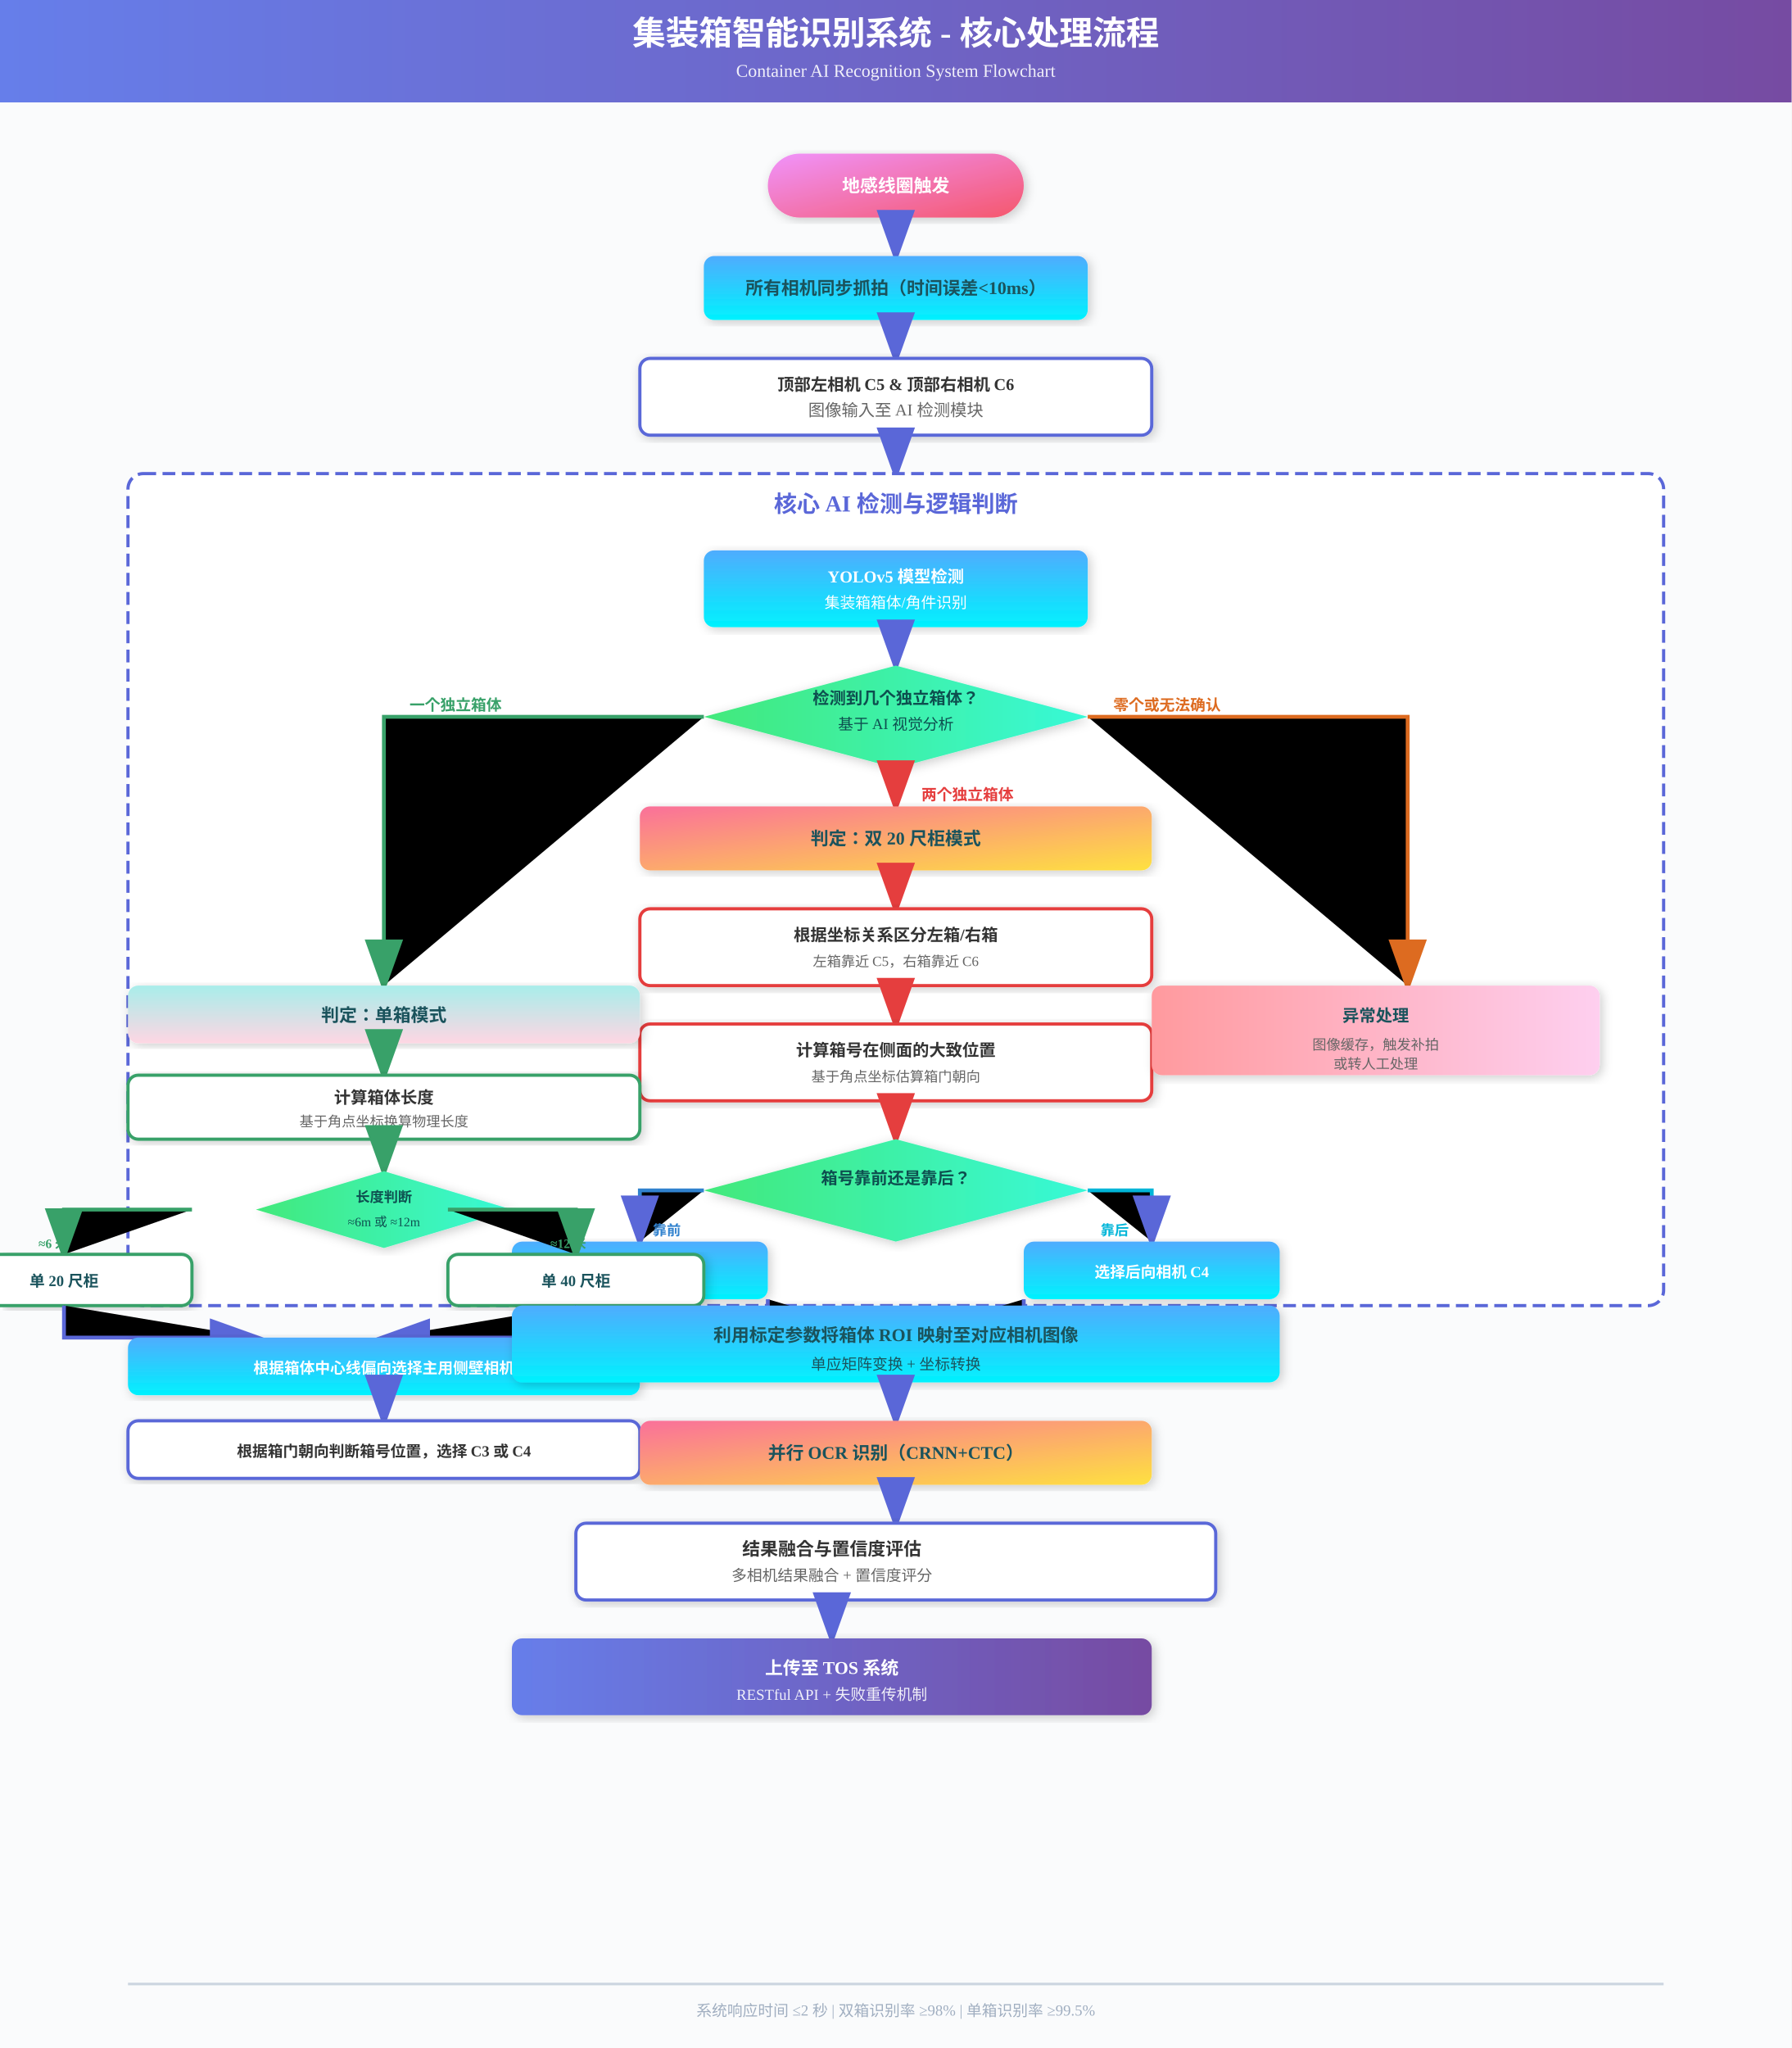
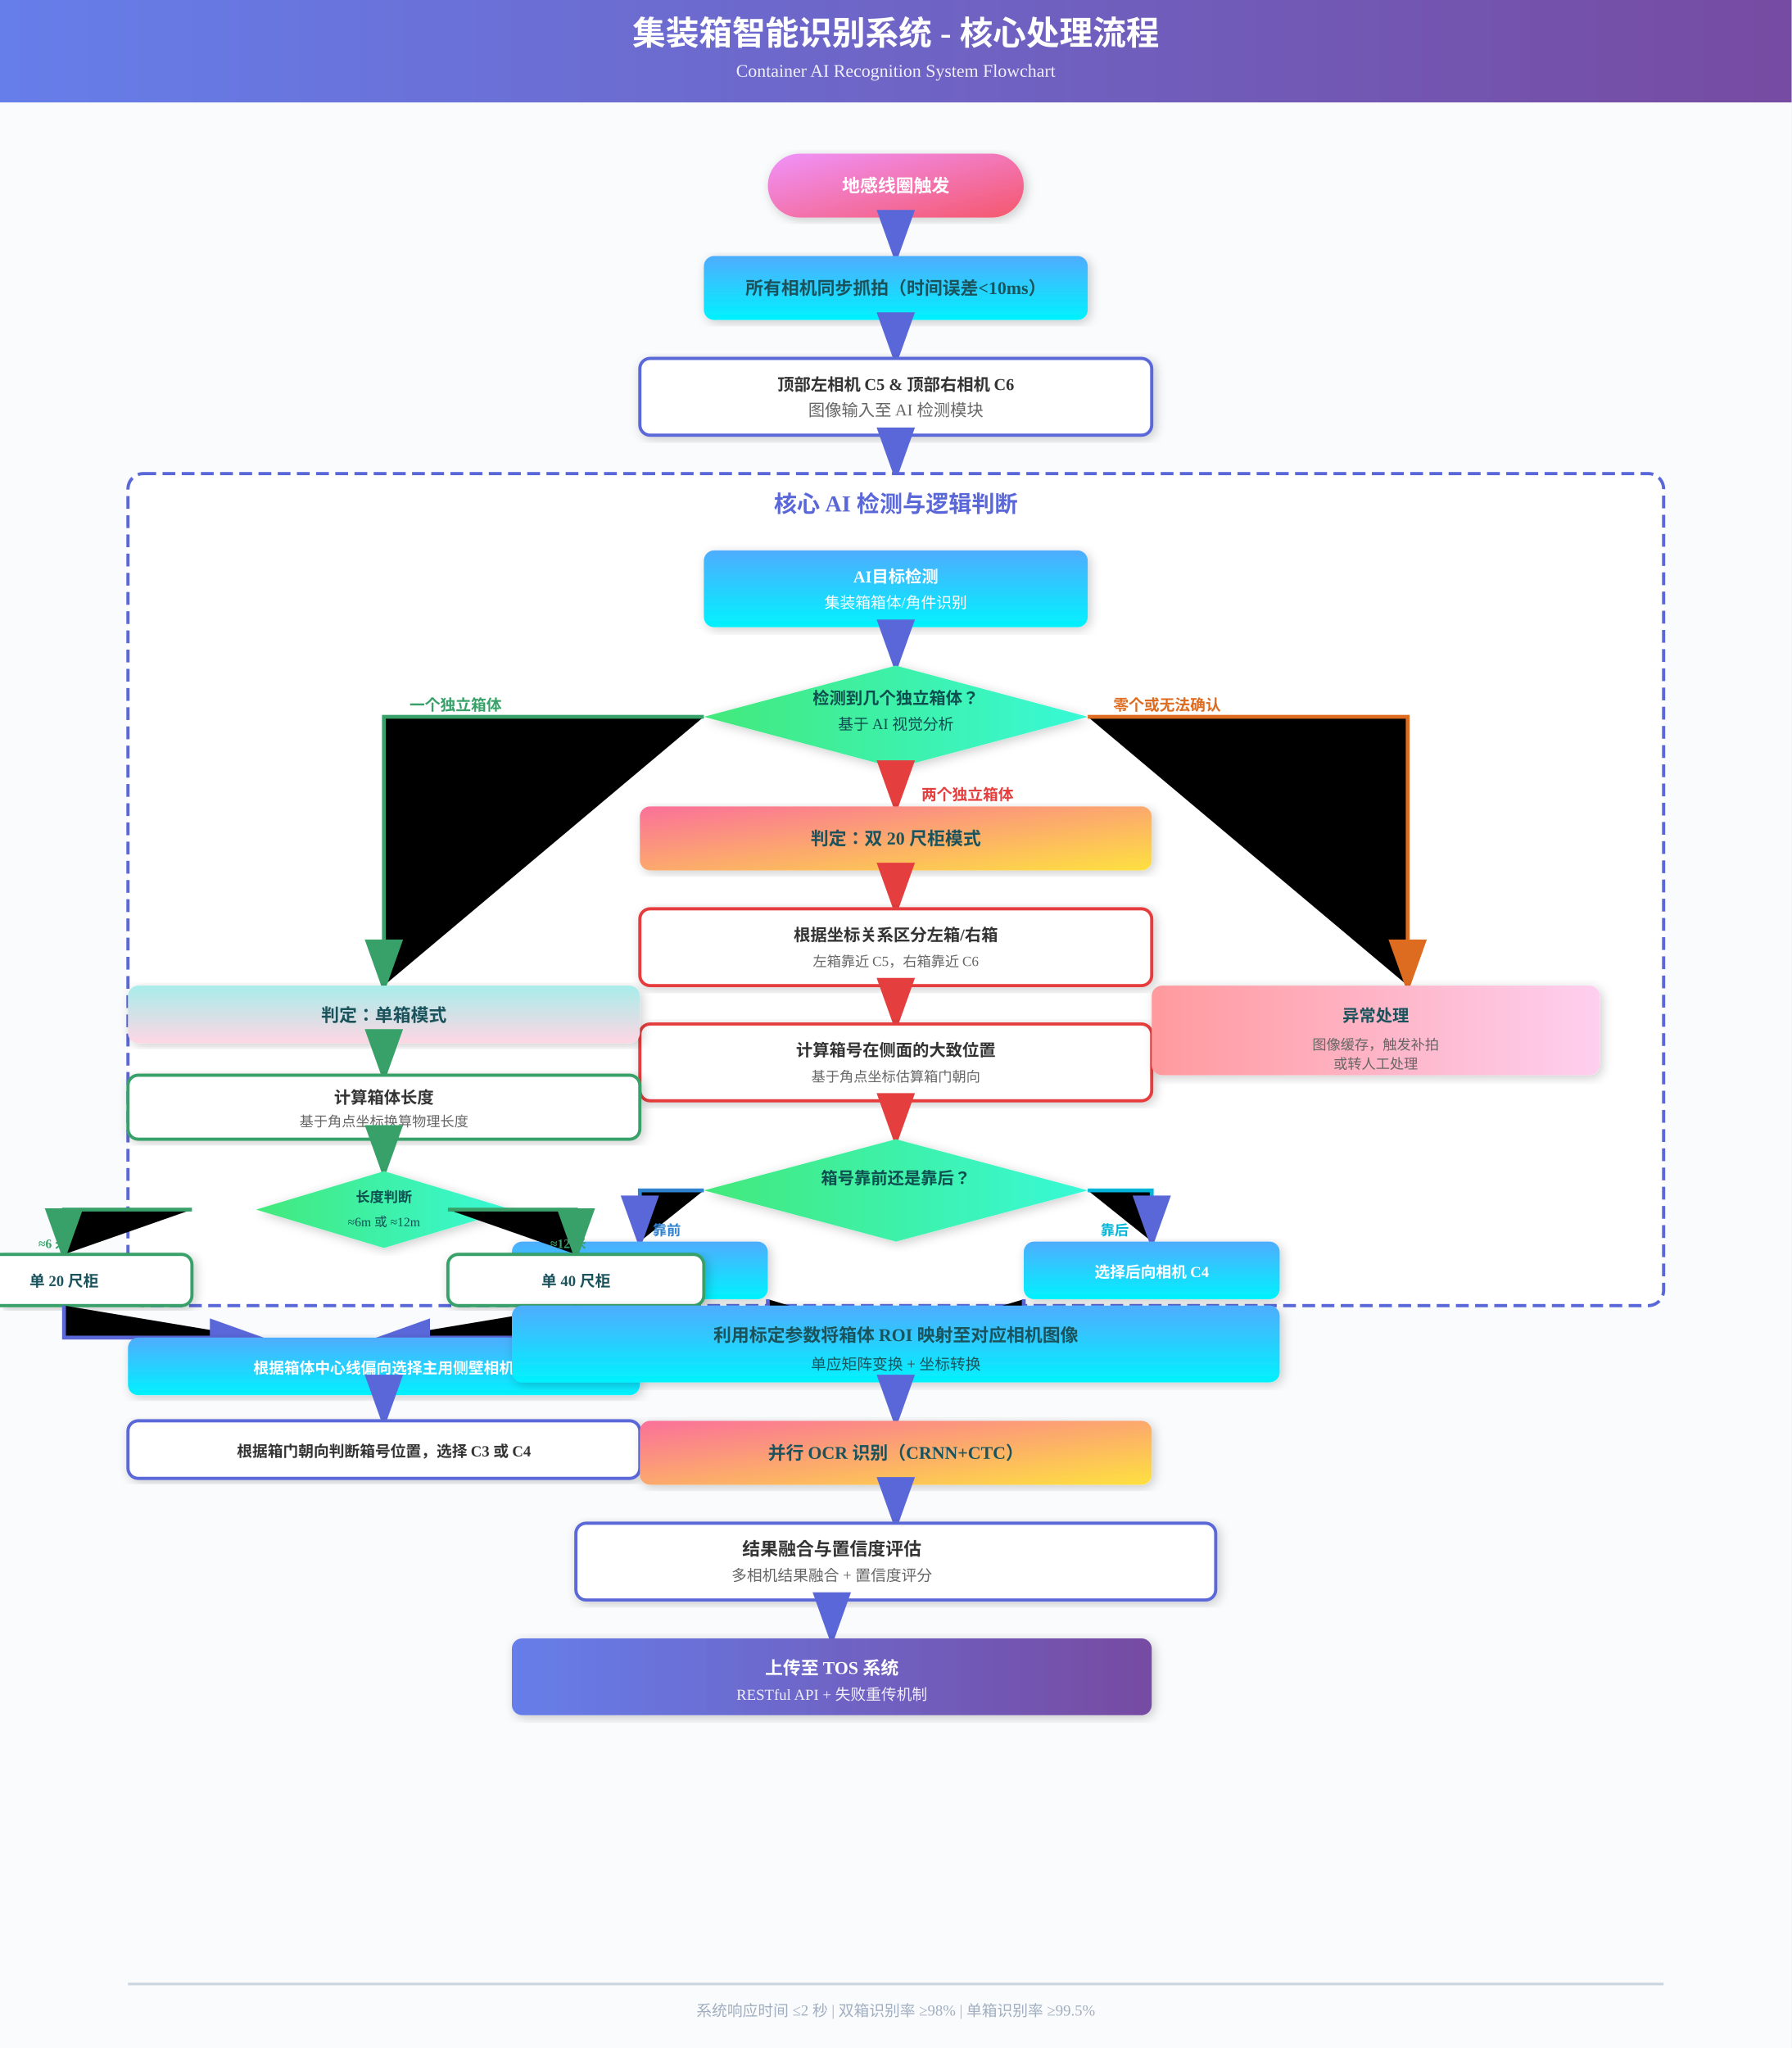
<svg xmlns="http://www.w3.org/2000/svg" width="1400" height="1600">
  <defs>
    <linearGradient id="titleGrad" x1="0%" y1="0%" x2="100%" y2="0%">
      <stop offset="0%" style="stop-color:#667eea;stop-opacity:1" />
      <stop offset="100%" style="stop-color:#764ba2;stop-opacity:1" />
    </linearGradient>
    <linearGradient id="startGrad" x1="0%" y1="0%" x2="100%" y2="100%">
      <stop offset="0%" style="stop-color:#f093fb;stop-opacity:1" />
      <stop offset="100%" style="stop-color:#f5576c;stop-opacity:1" />
    </linearGradient>
    <linearGradient id="processGrad" x1="0%" y1="0%" x2="0%" y2="100%">
      <stop offset="0%" style="stop-color:#4facfe;stop-opacity:1" />
      <stop offset="100%" style="stop-color:#00f2fe;stop-opacity:1" />
    </linearGradient>
    <linearGradient id="decisionGrad" x1="0%" y1="0%" x2="100%" y2="0%">
      <stop offset="0%" style="stop-color:#43e97b;stop-opacity:1" />
      <stop offset="100%" style="stop-color:#38f9d7;stop-opacity:1" />
    </linearGradient>
    <linearGradient id="dualGrad" x1="0%" y1="0%" x2="100%" y2="100%">
      <stop offset="0%" style="stop-color:#fa709a;stop-opacity:1" />
      <stop offset="100%" style="stop-color:#fee140;stop-opacity:1" />
    </linearGradient>
    <linearGradient id="singleGrad" x1="0%" y1="0%" x2="0%" y2="100%">
      <stop offset="0%" style="stop-color:#a8edea;stop-opacity:1" />
      <stop offset="100%" style="stop-color:#fed6e3;stop-opacity:1" />
    </linearGradient>
    <linearGradient id="errorGrad" x1="0%" y1="0%" x2="100%" y2="0%">
      <stop offset="0%" style="stop-color:#ff9a9e;stop-opacity:1" />
      <stop offset="100%" style="stop-color:#fecfef;stop-opacity:1" />
    </linearGradient>
    <filter id="shadow">
      <feDropShadow dx="2" dy="2" stdDeviation="4" flood-opacity="0.2" />
    </filter>
    <marker id="arrowMain" markerWidth="14" markerHeight="10" refX="12" refY="5" orient="auto">
      <polygon points="0 0, 14 5, 0 10" fill="#5a67d8" />
    </marker>
    <marker id="arrowDual" markerWidth="14" markerHeight="10" refX="12" refY="5" orient="auto">
      <polygon points="0 0, 14 5, 0 10" fill="#e53e3e" />
    </marker>
    <marker id="arrowSingle" markerWidth="14" markerHeight="10" refX="12" refY="5" orient="auto">
      <polygon points="0 0, 14 5, 0 10" fill="#38a169" />
    </marker>
    <marker id="arrowError" markerWidth="14" markerHeight="10" refX="12" refY="5" orient="auto">
      <polygon points="0 0, 14 5, 0 10" fill="#dd6b20" />
    </marker>
    <marker id="arrowCam1" markerWidth="14" markerHeight="10" refX="12" refY="5" orient="auto">
      <polygon points="0 0, 14 5, 0 10" fill="#3182ce" />
    </marker>
    <marker id="arrowCam2" markerWidth="14" markerHeight="10" refX="12" refY="5" orient="auto">
      <polygon points="0 0, 14 5, 0 10" fill="#00b5d8" />
    </marker>
  </defs>
  <rect width="1400" height="1600" fill="#fafbfc" />
  <g transform="translate(0, 0)">
    <rect width="1400" height="80" fill="url(#titleGrad)" />
    <text x="700" y="35" text-anchor="middle" font-size="26" fill="white" font-weight="bold">
      集装箱智能识别系统 - 核心处理流程
    </text>
    <text x="700" y="60" text-anchor="middle" font-size="14" fill="rgba(255,255,255,0.9)">
      Container AI Recognition System Flowchart
    </text>
  </g>
  <g transform="translate(600, 120)">
    <rect x="0" y="0" width="200" height="50" rx="25" fill="url(#startGrad)" filter="url(#shadow)" />
    <text x="100" y="30" text-anchor="middle" font-size="14" fill="white" font-weight="bold">地感线圈触发</text>
  </g>
  <line x1="700" y1="170" x2="700" y2="200" stroke="#5a67d8" stroke-width="3" marker-end="url(#arrowMain)" />
  <g transform="translate(550, 200)">
    <rect x="0" y="0" width="300" height="50" rx="8" fill="url(#processGrad)" filter="url(#shadow)" />
    <text x="150" y="30" text-anchor="middle" font-size="14" fill="#1a535c" font-weight="bold">所有相机同步抓拍（时间误差&lt;10ms）</text>
  </g>
  <line x1="700" y1="250" x2="700" y2="280" stroke="#5a67d8" stroke-width="3" marker-end="url(#arrowMain)" />
  <g transform="translate(500, 280)">
    <rect x="0" y="0" width="400" height="60" rx="8" fill="white" stroke="#5a67d8" stroke-width="2.5" filter="url(#shadow)" />
    <text x="200" y="25" text-anchor="middle" font-size="13" fill="#333" font-weight="bold">顶部左相机 C5 &amp; 顶部右相机 C6</text>
    <text x="200" y="45" text-anchor="middle" font-size="13" fill="#666">图像输入至 AI 检测模块</text>
  </g>
  <line x1="700" y1="340" x2="700" y2="370" stroke="#5a67d8" stroke-width="3" marker-end="url(#arrowMain)" />
  <g transform="translate(100, 370)">
    <rect x="0" y="0" width="1200" height="650" rx="12" fill="white" stroke="#5a67d8" stroke-width="2.5" stroke-dasharray="10,5" />
    <text x="600" y="30" text-anchor="middle" font-size="18" fill="#5a67d8" font-weight="bold">核心 AI 检测与逻辑判断</text>
    <g transform="translate(450, 60)">
      <rect x="0" y="0" width="300" height="60" rx="8" fill="url(#processGrad)" filter="url(#shadow)" />
-       <text x="150" y="25" text-anchor="middle" font-size="13" fill="white" font-weight="bold">YOLOv5 模型检测</text>
+       <text x="150" y="25" text-anchor="middle" font-size="13" fill="white" font-weight="bold">AI目标检测</text>
      <text x="150" y="45" text-anchor="middle" font-size="12" fill="white">集装箱箱体/角件识别</text>
    </g>
    <line x1="600" y1="120" x2="600" y2="150" stroke="#5a67d8" stroke-width="3" marker-end="url(#arrowMain)" />
    <g transform="translate(450, 150)">
      <polygon points="150,0 300,40 150,80 0,40" fill="url(#decisionGrad)" filter="url(#shadow)" />
      <text x="150" y="30" text-anchor="middle" font-size="13" fill="#0d4f4f" font-weight="bold">检测到几个独立箱体？</text>
      <text x="150" y="50" text-anchor="middle" font-size="12" fill="#0d4f4f">基于 AI 视觉分析</text>
    </g>
    <path d="M 600,230 L 600,260" stroke="#e53e3e" stroke-width="3" marker-end="url(#arrowDual)" />
    <text x="620" y="255" font-size="12" fill="#e53e3e" font-weight="bold">两个独立箱体</text>
    <path d="M 450,190 L 200,190 L 200,400" stroke="#38a169" stroke-width="3" marker-end="url(#arrowSingle)" />
    <text x="220" y="185" font-size="12" fill="#38a169" font-weight="bold">一个独立箱体</text>
    <path d="M 750,190 L 1000,190 L 1000,400" stroke="#dd6b20" stroke-width="3" marker-end="url(#arrowError)" />
    <text x="770" y="185" font-size="12" fill="#dd6b20" font-weight="bold">零个或无法确认</text>
    <g transform="translate(400, 260)">
      <rect x="0" y="0" width="400" height="50" rx="8" fill="url(#dualGrad)" filter="url(#shadow)" />
      <text x="200" y="30" text-anchor="middle" font-size="14" fill="#1a535c" font-weight="bold">判定：双 20 尺柜模式</text>
      <line x1="200" y1="50" x2="200" y2="80" stroke="#e53e3e" stroke-width="3" marker-end="url(#arrowDual)" />
      <rect x="0" y="80" width="400" height="60" rx="8" fill="white" stroke="#e53e3e" stroke-width="2.5" filter="url(#shadow)" />
      <text x="200" y="105" text-anchor="middle" font-size="13" fill="#333" font-weight="bold">根据坐标关系区分左箱/右箱</text>
      <text x="200" y="125" text-anchor="middle" font-size="11" fill="#666">左箱靠近 C5，右箱靠近 C6</text>
      <line x1="200" y1="140" x2="200" y2="170" stroke="#e53e3e" stroke-width="3" marker-end="url(#arrowDual)" />
      <rect x="0" y="170" width="400" height="60" rx="8" fill="white" stroke="#e53e3e" stroke-width="2.5" filter="url(#shadow)" />
      <text x="200" y="195" text-anchor="middle" font-size="13" fill="#333" font-weight="bold">计算箱号在侧面的大致位置</text>
      <text x="200" y="215" text-anchor="middle" font-size="11" fill="#666">基于角点坐标估算箱门朝向</text>
      <line x1="200" y1="230" x2="200" y2="260" stroke="#e53e3e" stroke-width="3" marker-end="url(#arrowDual)" />
      <g transform="translate(50, 260)">
        <polygon points="150,0 300,40 150,80 0,40" fill="url(#decisionGrad)" filter="url(#shadow)" />
        <text x="150" y="35" text-anchor="middle" font-size="13" fill="#0d4f4f" font-weight="bold">箱号靠前还是靠后？</text>
      </g>
      <path d="M 50,300 L 0,300 L 0,340" stroke="#3182ce" stroke-width="3" marker-end="url(#arrowMain)" />
      <text x="10" y="335" font-size="11" fill="#3182ce" font-weight="bold">靠前</text>
      <path d="M 350,300 L 400,300 L 400,340" stroke="#00b5d8" stroke-width="3" marker-end="url(#arrowMain)" />
      <text x="360" y="335" font-size="11" fill="#00b5d8" font-weight="bold">靠后</text>
      <rect x="-100" y="340" width="200" height="45" rx="8" fill="url(#processGrad)" filter="url(#shadow)" />
      <text x="0" y="368" text-anchor="middle" font-size="12" fill="white" font-weight="bold">选择前向相机 C3</text>
      <rect x="300" y="340" width="200" height="45" rx="8" fill="url(#processGrad)" filter="url(#shadow)" />
      <text x="400" y="368" text-anchor="middle" font-size="12" fill="white" font-weight="bold">选择后向相机 C4</text>
      <path d="M 100,385 L 100,415 L 200,415" stroke="#5a67d8" stroke-width="3" marker-end="url(#arrowMain)" />
      <path d="M 300,385 L 300,415 L 200,415" stroke="#5a67d8" stroke-width="3" marker-end="url(#arrowMain)" />
    </g>
    <g transform="translate(0, 400)">
      <rect x="0" y="0" width="400" height="45" rx="8" fill="url(#singleGrad)" filter="url(#shadow)" />
      <text x="200" y="28" text-anchor="middle" font-size="14" fill="#1a535c" font-weight="bold">判定：单箱模式</text>
      <line x1="200" y1="45" x2="200" y2="70" stroke="#38a169" stroke-width="3" marker-end="url(#arrowSingle)" />
      <rect x="0" y="70" width="400" height="50" rx="8" fill="white" stroke="#38a169" stroke-width="2.5" filter="url(#shadow)" />
      <text x="200" y="92" text-anchor="middle" font-size="13" fill="#333" font-weight="bold">计算箱体长度</text>
      <text x="200" y="110" text-anchor="middle" font-size="11" fill="#666">基于角点坐标换算物理长度</text>
      <line x1="200" y1="120" x2="200" y2="145" stroke="#38a169" stroke-width="3" marker-end="url(#arrowSingle)" />
      <g transform="translate(50, 145)">
        <polygon points="150,0 250,30 150,60 50,30" fill="url(#decisionGrad)" filter="url(#shadow)" />
        <text x="150" y="24" text-anchor="middle" font-size="11" fill="#0d4f4f" font-weight="bold">长度判断</text>
        <text x="150" y="43" text-anchor="middle" font-size="10" fill="#0d4f4f">≈6m 或 ≈12m</text>
      </g>
      <path d="M 50,175 L -50,175 L -50,210" stroke="#38a169" stroke-width="3" marker-end="url(#arrowSingle)" />
      <text x="-70" y="205" font-size="10" fill="#38a169" font-weight="bold">≈6 米</text>
      <path d="M 250,175 L 350,175 L 350,210" stroke="#38a169" stroke-width="3" marker-end="url(#arrowSingle)" />
      <text x="330" y="205" font-size="10" fill="#38a169" font-weight="bold">≈12 米</text>
      <rect x="-150" y="210" width="200" height="40" rx="8" fill="white" stroke="#38a169" stroke-width="2.5" filter="url(#shadow)" />
      <text x="-50" y="235" text-anchor="middle" font-size="12" fill="#1a535c" font-weight="bold">单 20 尺柜</text>
      <rect x="250" y="210" width="200" height="40" rx="8" fill="white" stroke="#38a169" stroke-width="2.5" filter="url(#shadow)" />
      <text x="350" y="235" text-anchor="middle" font-size="12" fill="#1a535c" font-weight="bold">单 40 尺柜</text>
      <path d="M -50,250 L -50,275 L 100,275" stroke="#5a67d8" stroke-width="3" marker-end="url(#arrowMain)" />
      <path d="M 350,250 L 350,275 L 200,275" stroke="#5a67d8" stroke-width="3" marker-end="url(#arrowMain)" />
      <rect x="0" y="275" width="400" height="45" rx="8" fill="url(#processGrad)" filter="url(#shadow)" />
      <text x="200" y="303" text-anchor="middle" font-size="12" fill="white" font-weight="bold">根据箱体中心线偏向选择主用侧壁相机</text>
      <line x1="200" y1="320" x2="200" y2="340" stroke="#5a67d8" stroke-width="3" marker-end="url(#arrowMain)" />
      <rect x="0" y="340" width="400" height="45" rx="8" fill="white" stroke="#5a67d8" stroke-width="2.5" filter="url(#shadow)" />
      <text x="200" y="368" text-anchor="middle" font-size="12" fill="#333" font-weight="bold">根据箱门朝向判断箱号位置，选择 C3 或 C4</text>
    </g>
    <g transform="translate(800, 400)">
      <rect x="0" y="0" width="350" height="70" rx="8" fill="url(#errorGrad)" filter="url(#shadow)" />
      <text x="175" y="28" text-anchor="middle" font-size="13" fill="#1a535c" font-weight="bold">异常处理</text>
      <text x="175" y="50" text-anchor="middle" font-size="11" fill="#666">图像缓存，触发补拍</text>
      <text x="175" y="65" text-anchor="middle" font-size="11" fill="#666">或转人工处理</text>
    </g>
  </g>
  <g transform="translate(400, 1020)">
    <rect x="0" y="0" width="600" height="60" rx="8" fill="url(#processGrad)" filter="url(#shadow)" />
    <text x="300" y="28" text-anchor="middle" font-size="14" fill="#1a535c" font-weight="bold">利用标定参数将箱体 ROI 映射至对应相机图像</text>
    <text x="300" y="50" text-anchor="middle" font-size="12" fill="#1a535c">单应矩阵变换 + 坐标转换</text>
    <line x1="300" y1="60" x2="300" y2="90" stroke="#5a67d8" stroke-width="3" marker-end="url(#arrowMain)" />
    <rect x="100" y="90" width="400" height="50" rx="8" fill="url(#dualGrad)" filter="url(#shadow)" />
    <text x="300" y="120" text-anchor="middle" font-size="14" fill="#1a535c" font-weight="bold">并行 OCR 识别（CRNN+CTC）</text>
    <line x1="300" y1="140" x2="300" y2="170" stroke="#5a67d8" stroke-width="3" marker-end="url(#arrowMain)" />
    <rect x="50" y="170" width="500" height="60" rx="8" fill="white" stroke="#5a67d8" stroke-width="2.5" filter="url(#shadow)" />
    <text x="250" y="195" text-anchor="middle" font-size="14" fill="#333" font-weight="bold">结果融合与置信度评估</text>
    <text x="250" y="215" text-anchor="middle" font-size="12" fill="#666">多相机结果融合 + 置信度评分</text>
    <line x1="250" y1="230" x2="250" y2="260" stroke="#5a67d8" stroke-width="3" marker-end="url(#arrowMain)" />
    <rect x="0" y="260" width="500" height="60" rx="8" fill="url(#titleGrad)" filter="url(#shadow)" />
    <text x="250" y="288" text-anchor="middle" font-size="14" fill="white" font-weight="bold">上传至 TOS 系统</text>
    <text x="250" y="308" text-anchor="middle" font-size="12" fill="rgba(255,255,255,0.9)">RESTful API + 失败重传机制</text>
  </g>
  <g transform="translate(0, 1550)">
    <line x1="100" y1="0" x2="1300" y2="0" stroke="#cbd5e0" stroke-width="2" />
    <text x="700" y="25" text-anchor="middle" font-size="12" fill="#a0aec0">
      系统响应时间 ≤2 秒 | 双箱识别率 ≥98% | 单箱识别率 ≥99.5%
    </text>
  </g>
</svg>
